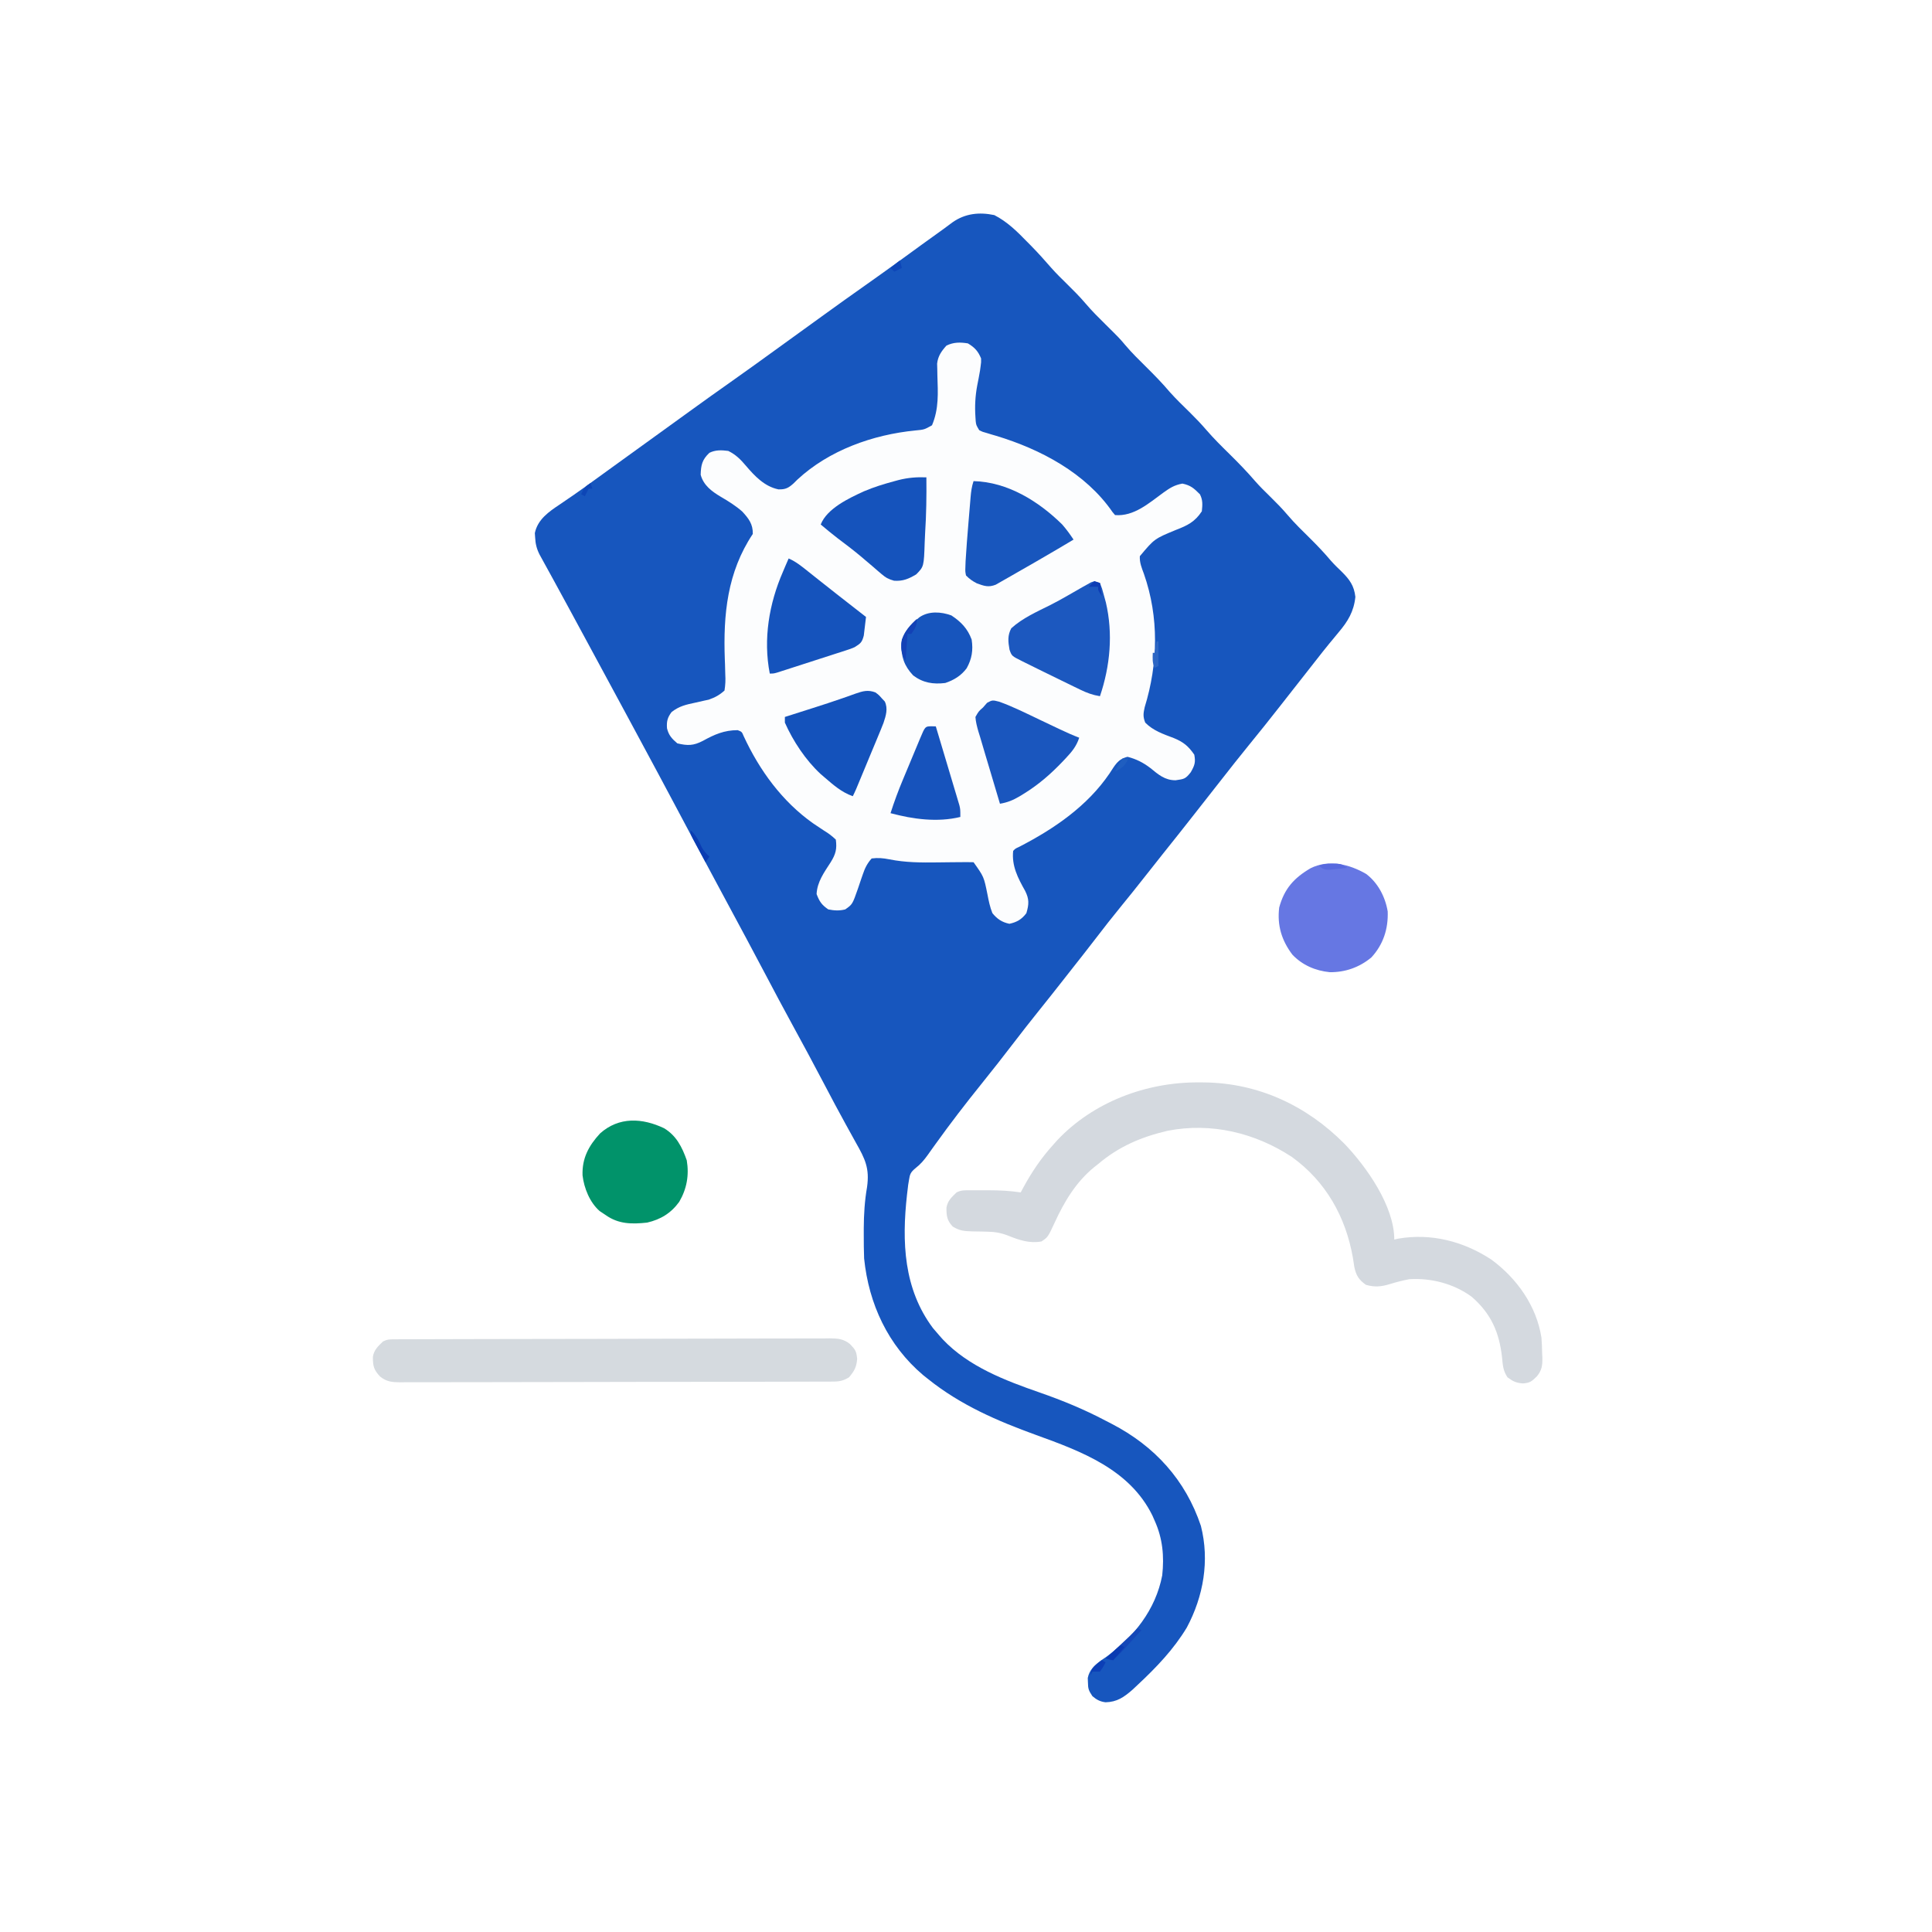
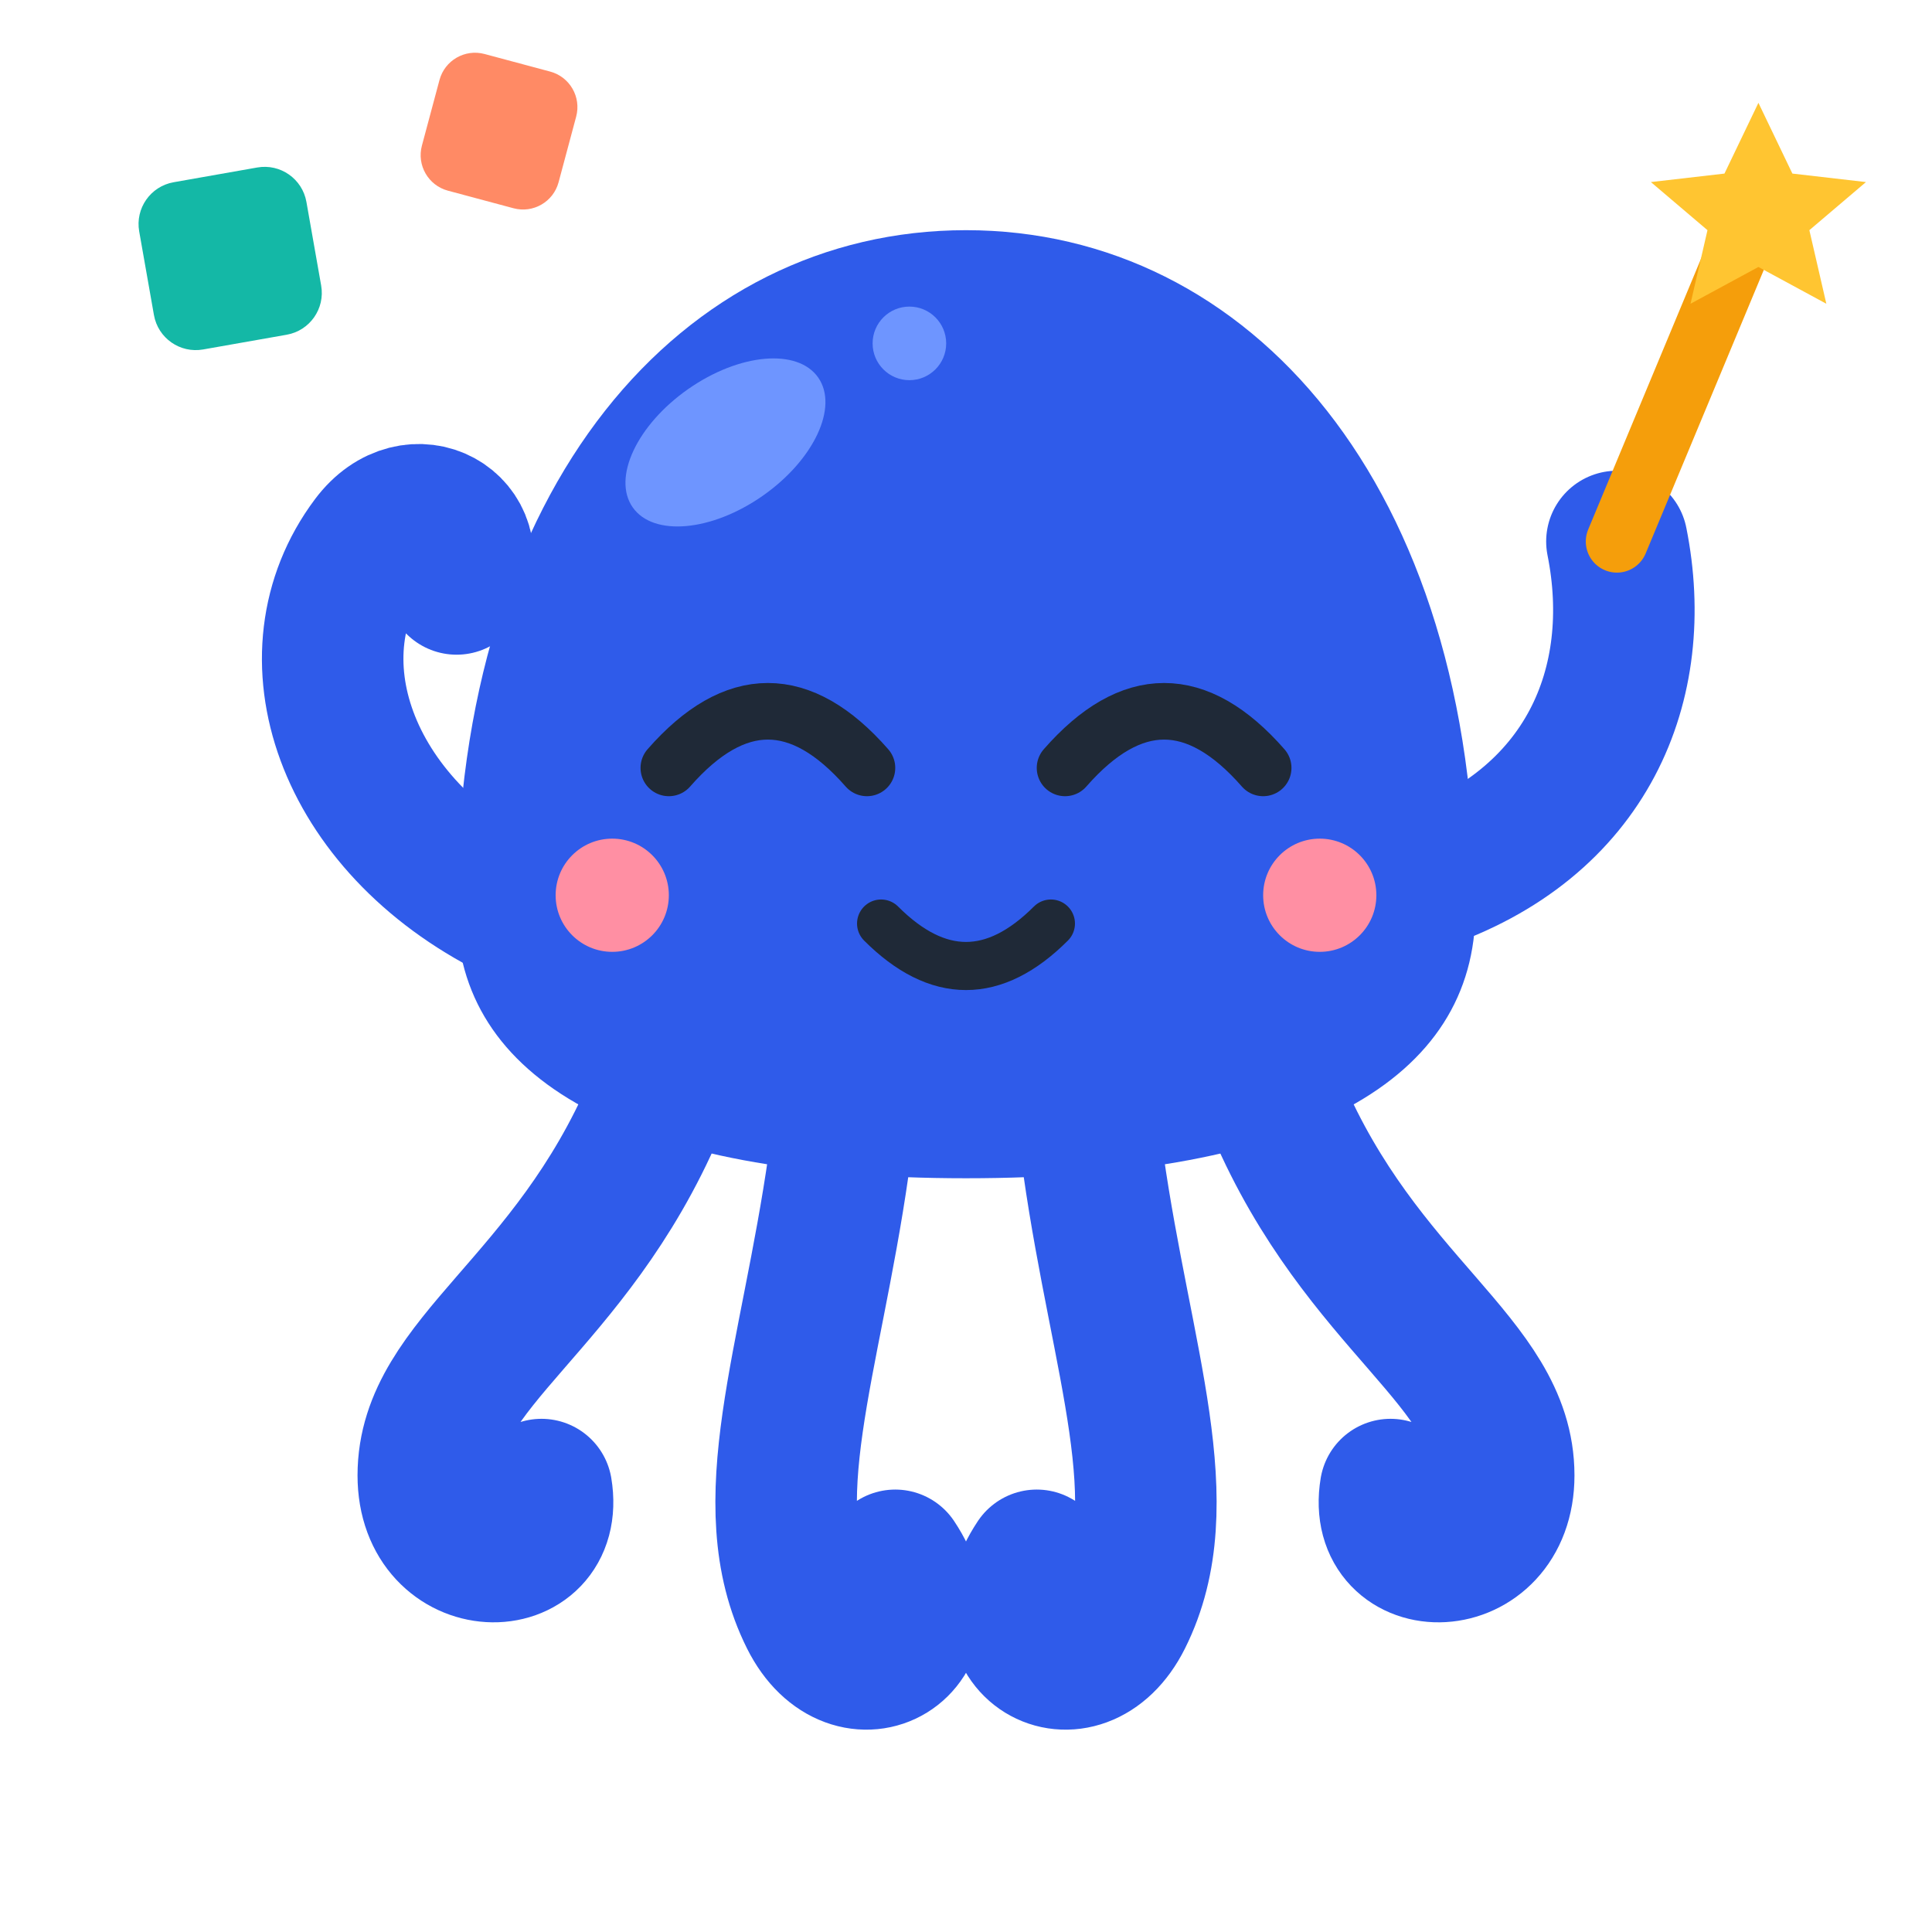
- <svg xmlns="http://www.w3.org/2000/svg" version="1.1" width="1024" height="1024">
-   <path d="M0 0 C6.703 3.414 11.937 8.524 17.125 13.875 C18.121 14.879 18.121 14.879 19.137 15.902 C23.017 19.844 26.696 23.915 30.312 28.098 C32.914 31.03 35.697 33.762 38.5 36.5 C41.93 39.888 45.323 43.252 48.438 46.938 C51.746 50.843 55.365 54.403 59 58 C66.357 65.281 66.357 65.281 69.438 68.938 C72.89 73.026 76.701 76.737 80.5 80.5 C84.865 84.823 89.106 89.147 93.066 93.848 C96.467 97.633 100.129 101.168 103.764 104.727 C106.772 107.691 109.651 110.704 112.406 113.906 C116.223 118.328 120.335 122.409 124.5 126.5 C129.32 131.234 133.959 136.021 138.365 141.143 C140.785 143.892 143.378 146.444 146 149 C149.245 152.201 152.43 155.391 155.375 158.875 C159.273 163.465 163.596 167.621 167.873 171.854 C171.554 175.51 175.071 179.232 178.414 183.203 C180.259 185.293 182.24 187.195 184.25 189.125 C188.354 193.206 190.721 196.493 191.375 202.375 C190.573 210.123 187.407 215.347 182.5 221.125 C181.417 222.438 180.335 223.752 179.254 225.066 C178.709 225.723 178.164 226.379 177.602 227.055 C175.162 230.017 172.799 233.037 170.438 236.062 C169.53 237.22 168.623 238.378 167.715 239.535 C167.267 240.106 166.82 240.678 166.359 241.266 C163.617 244.765 160.868 248.26 158.12 251.755 C155.85 254.643 153.582 257.534 151.32 260.43 C145.902 267.36 140.401 274.217 134.841 281.034 C129.934 287.059 125.125 293.158 120.343 299.282 C118.068 302.193 115.783 305.096 113.5 308 C110.759 311.487 108.02 314.974 105.285 318.465 C100.054 325.139 94.785 331.782 89.479 338.396 C86.145 342.555 82.845 346.739 79.562 350.938 C75.581 356.029 71.527 361.057 67.438 366.062 C62.674 371.898 58.027 377.805 53.457 383.793 C49.491 388.986 45.431 394.106 41.387 399.238 C40.016 400.98 38.648 402.724 37.281 404.469 C32.534 410.528 27.757 416.561 22.938 422.562 C18.801 427.716 14.73 432.913 10.714 438.161 C4.919 445.729 -0.959 453.235 -6.941 460.656 C-15.25 470.964 -23.306 481.444 -31.023 492.203 C-31.513 492.882 -32.003 493.562 -32.508 494.262 C-33.431 495.546 -34.349 496.835 -35.26 498.129 C-37.235 500.875 -39.06 503.046 -41.738 505.133 C-44.366 507.302 -44.754 508.314 -45.25 511.625 C-45.379 512.401 -45.508 513.177 -45.641 513.977 C-45.759 514.974 -45.878 515.972 -46 517 C-46.085 517.702 -46.169 518.403 -46.257 519.126 C-49.054 544.216 -48.11 569.1 -32.5 589.938 C-31.355 591.31 -30.19 592.666 -29 594 C-28.457 594.612 -27.915 595.225 -27.355 595.855 C-13.769 610.269 5.764 617.709 24.062 624.062 C36.188 628.29 47.642 632.993 59 639 C60.053 639.543 61.107 640.085 62.192 640.644 C84.998 652.445 101.356 670.434 109.5 694.75 C114.184 713.111 110.876 732.117 102.027 748.637 C95.021 760.26 85.874 769.773 76 779 C75.076 779.866 74.151 780.732 73.199 781.625 C68.699 785.544 65.073 788.085 58.977 788.246 C56.039 787.88 54.242 786.902 52 785 C49.968 781.953 49.684 781.106 49.625 777.625 C49.597 776.875 49.568 776.125 49.539 775.352 C50.368 771.123 53.084 768.703 56.41 766.148 C57.723 765.271 57.723 765.271 59.062 764.375 C73.97 753.767 85.49 739.244 89 721 C90.109 710.828 89.24 701.383 85 692 C84.599 691.09 84.198 690.18 83.785 689.242 C71.787 664.829 46.23 655.281 22.188 646.587 C1.705 639.171 -17.867 630.73 -35 617 C-35.884 616.297 -36.769 615.595 -37.68 614.871 C-56.303 599.12 -66.541 577.136 -69 553 C-69.162 548.832 -69.19 544.67 -69.188 540.5 C-69.188 539.343 -69.189 538.186 -69.189 536.995 C-69.144 529.567 -68.714 522.473 -67.438 515.148 C-66.057 505.212 -68.445 500.304 -73.375 491.625 C-74.051 490.407 -74.724 489.187 -75.396 487.966 C-76.464 486.025 -77.534 484.084 -78.61 482.147 C-82.525 475.093 -86.279 467.957 -90.034 460.818 C-95.732 449.988 -101.495 439.199 -107.388 428.474 C-111.969 420.111 -116.422 411.682 -120.875 403.25 C-127.946 389.861 -135.088 376.513 -142.28 363.189 C-150.767 347.45 -159.181 331.671 -167.562 315.875 C-174.424 302.944 -181.34 290.043 -188.294 277.162 C-190.631 272.83 -192.963 268.496 -195.294 264.161 C-201.97 251.754 -208.671 239.362 -215.387 226.977 C-217.019 223.964 -218.651 220.951 -220.281 217.938 C-220.824 216.934 -221.367 215.931 -221.927 214.898 C-223.008 212.9 -224.088 210.903 -225.169 208.905 C-227.916 203.832 -230.674 198.765 -233.449 193.707 C-234.003 192.696 -234.558 191.685 -235.129 190.643 C-236.186 188.716 -237.245 186.79 -238.307 184.865 C-238.778 184.006 -239.249 183.147 -239.734 182.262 C-240.149 181.509 -240.564 180.755 -240.991 179.979 C-242.563 176.895 -243.219 174.174 -243.375 170.75 C-243.424 170.023 -243.473 169.296 -243.523 168.547 C-242.04 161.331 -236.116 157.221 -230.312 153.375 C-228.786 152.331 -227.26 151.285 -225.734 150.238 C-224.951 149.705 -224.168 149.173 -223.361 148.624 C-219.548 146.002 -215.806 143.283 -212.062 140.562 C-210.553 139.47 -209.044 138.377 -207.535 137.285 C-206.412 136.471 -206.412 136.471 -205.266 135.641 C-201.514 132.924 -197.757 130.212 -194 127.5 C-192.5 126.417 -191 125.333 -189.5 124.25 C-186.5 122.083 -183.5 119.917 -180.5 117.75 C-179.757 117.214 -179.015 116.677 -178.25 116.125 C-176.751 115.042 -175.251 113.96 -173.752 112.877 C-169.988 110.159 -166.225 107.439 -162.465 104.715 C-154.476 98.93 -146.459 93.192 -138.392 87.517 C-130.971 82.289 -123.617 76.967 -116.266 71.641 C-111.765 68.382 -107.258 65.13 -102.752 61.877 C-98.988 59.159 -95.225 56.439 -91.465 53.715 C-83.476 47.93 -75.459 42.192 -67.392 36.517 C-62.257 32.9 -57.152 29.243 -52.062 25.562 C-51.322 25.027 -50.581 24.492 -49.818 23.941 C-45.943 21.138 -42.075 18.325 -38.215 15.5 C-34.459 12.754 -30.681 10.041 -26.884 7.351 C-25.295 6.211 -23.732 5.035 -22.176 3.852 C-15.457 -0.879 -8.008 -1.675 0 0 Z " fill="#1756BE" transform="translate(527,114)" />
-   <path d="M0 0 C3.598 2.144 5.443 4.153 7 8 C7.047 9.973 7.047 9.973 6.75 12.062 C6.643 12.85 6.536 13.638 6.426 14.449 C5.983 17.103 5.462 19.736 4.938 22.375 C3.895 27.973 3.621 33.32 4 39 C4.045 39.706 4.09 40.413 4.137 41.141 C4.383 43.278 4.383 43.278 6 46 C7.852 46.927 7.852 46.927 10.062 47.523 C10.873 47.772 11.684 48.02 12.519 48.276 C13.338 48.515 14.157 48.754 15 49 C38.372 56.049 62.346 68.641 76.629 89.363 C77.081 89.903 77.534 90.444 78 91 C88.003 91.82 95.944 84.679 103.652 79.07 C107.135 76.582 109.425 75.107 113.688 74.312 C118.117 75.232 119.816 76.816 123 80 C124.575 83.149 124.348 85.52 124 89 C120.288 94.619 116.415 96.505 110.25 98.875 C98.866 103.57 98.866 103.57 91.141 112.785 C90.925 116.176 92.156 119.056 93.312 122.188 C101.328 145.091 100.842 169.733 93.707 192.828 C92.966 196.153 92.745 197.844 94 201 C98.224 205.304 103.593 207.08 109.117 209.18 C114.206 211.253 116.871 213.448 120 218 C120.771 222.112 120.197 223.651 118.125 227.312 C115.297 230.889 114.652 230.907 110.062 231.562 C104.335 231.544 100.976 228.54 96.676 225.043 C92.887 222.15 89.235 220.32 84.625 219.125 C79.377 220.392 78.003 223.559 75.09 227.926 C63.295 245.276 45.763 257.236 27.414 266.723 C25.114 267.788 25.114 267.788 24 269 C23.159 276.905 26.502 283.368 30.312 290.125 C32.551 294.539 32.404 297.244 31 302 C28.594 305.216 25.968 306.798 22 307.625 C18.041 306.8 15.521 305.092 13 302 C11.69 298.77 11.032 295.478 10.375 292.062 C8.483 282.692 8.483 282.692 3 275 C0.546 274.936 -1.88 274.934 -4.332 274.973 C-5.869 274.985 -7.406 274.998 -8.943 275.01 C-11.361 275.034 -13.779 275.062 -16.196 275.096 C-24.838 275.21 -33.099 275.178 -41.618 273.472 C-44.935 272.815 -47.635 272.57 -51 273 C-53.339 275.59 -54.579 278.122 -55.684 281.406 C-55.972 282.233 -56.26 283.059 -56.557 283.91 C-57.143 285.636 -57.727 287.362 -58.307 289.09 C-61.192 297.329 -61.192 297.329 -65 300 C-68.086 300.8 -70.886 300.633 -74 300 C-77.496 297.596 -78.689 295.818 -80.188 291.875 C-79.872 285.358 -76.165 280.375 -72.707 274.984 C-70.073 270.763 -69.322 267.948 -70 263 C-72.115 261.01 -73.815 259.723 -76.25 258.25 C-77.545 257.397 -78.835 256.538 -80.121 255.672 C-80.773 255.234 -81.425 254.797 -82.097 254.346 C-98.482 242.758 -110.454 226.248 -118.809 208.23 C-119.799 205.86 -119.799 205.86 -122 205 C-129.138 205 -134.277 207.262 -140.419 210.648 C-145.532 213.304 -148.553 213.275 -154 212 C-156.871 209.547 -158.587 207.734 -159.477 204 C-159.739 200.359 -159.239 198.317 -157.051 195.414 C-153.078 192.27 -149.448 191.479 -144.562 190.438 C-142.895 190.072 -141.229 189.696 -139.566 189.309 C-138.834 189.152 -138.101 188.995 -137.346 188.834 C-133.952 187.627 -131.702 186.423 -129 184 C-128.513 180.854 -128.409 178.499 -128.59 175.379 C-128.636 173.631 -128.682 171.883 -128.729 170.135 C-128.764 169.224 -128.799 168.313 -128.835 167.375 C-129.697 143.679 -127.544 121.315 -114 101 C-113.879 95.794 -116.195 92.811 -119.566 89.145 C-123.063 86.064 -126.914 83.662 -130.936 81.321 C-135.697 78.486 -140.142 75.244 -141.629 69.621 C-141.474 64.52 -140.896 61.667 -137 58 C-133.778 56.389 -130.494 56.548 -127 57 C-123.014 58.952 -120.509 61.48 -117.688 64.812 C-112.972 70.346 -107.805 75.841 -100.438 77.375 C-96.741 77.495 -95.085 76.652 -92.375 74.188 C-91.724 73.542 -91.073 72.896 -90.402 72.23 C-73.581 56.613 -50.38 48.388 -27.917 46.163 C-23.11 45.711 -23.11 45.711 -19.02 43.41 C-15.311 34.643 -15.879 26.291 -16.166 16.936 C-16.185 15.86 -16.203 14.784 -16.223 13.676 C-16.265 12.22 -16.265 12.22 -16.309 10.736 C-15.856 6.72 -14.03 4.149 -11.375 1.188 C-7.646 -0.677 -4.081 -0.663 0 0 Z " fill="#FCFDFE" transform="translate(513,182)" />
-   <path d="M0 0 C1.636 0.008 1.636 0.008 3.304 0.017 C31.868 0.444 57.251 12.315 77.281 32.479 C89.042 44.736 103.75 65.557 103.75 83.312 C104.413 83.154 105.075 82.995 105.758 82.832 C123.268 79.792 140.413 84.227 155.176 93.902 C168.728 103.85 179.147 118.481 181.75 135.312 C181.983 138.126 182.071 140.928 182.125 143.75 C182.162 144.488 182.2 145.226 182.238 145.986 C182.304 150.071 181.973 152.559 179.352 155.785 C176.525 158.531 175.781 159.221 171.938 159.562 C168.33 159.28 166.622 158.467 163.75 156.312 C161.398 152.785 161.249 149.901 160.875 145.812 C159.387 132.442 155.033 122.485 144.688 113.562 C135.253 106.686 123.338 103.608 111.75 104.312 C108.222 104.969 104.769 105.859 101.342 106.926 C96.761 108.31 93.378 108.612 88.75 107.312 C84.988 104.673 83.533 102.364 82.598 97.977 C82.322 96.299 82.061 94.619 81.812 92.938 C78.019 71.326 67.518 52.526 49.438 39.5 C29.922 26.718 6.849 21.159 -16.289 25.625 C-30.244 28.865 -42.303 33.981 -53.25 43.312 C-54.358 44.186 -54.358 44.186 -55.488 45.078 C-64.974 52.876 -71.183 63.255 -76.25 74.312 C-79.85 82.046 -79.85 82.046 -83.25 84.312 C-89.565 85.444 -94.953 83.627 -100.77 81.285 C-104.535 79.809 -107.797 79.194 -111.84 79.137 C-112.707 79.113 -113.574 79.089 -114.467 79.064 C-116.276 79.022 -118.086 78.99 -119.896 78.971 C-124.165 78.834 -126.629 78.701 -130.316 76.395 C-133.298 73.184 -133.641 70.812 -133.609 66.418 C-132.974 62.697 -130.91 60.909 -128.25 58.312 C-125.712 57.044 -123.924 57.183 -121.086 57.18 C-119.526 57.178 -119.526 57.178 -117.934 57.176 C-116.296 57.182 -116.296 57.182 -114.625 57.188 C-113.022 57.182 -113.022 57.182 -111.387 57.176 C-105.579 57.183 -99.993 57.437 -94.25 58.312 C-93.777 57.429 -93.304 56.546 -92.816 55.637 C-88.359 47.48 -83.502 40.247 -77.25 33.312 C-76.502 32.471 -75.755 31.629 -74.984 30.762 C-55.809 10.349 -27.68 -0.152 0 0 Z " fill="#D4D9DF" transform="translate(635.25,573.6875)" />
-   <path d="M0 0 C0.843 -0.005 1.687 -0.01 2.555 -0.015 C3.487 -0.016 4.419 -0.016 5.379 -0.017 C6.364 -0.021 7.35 -0.026 8.366 -0.03 C11.69 -0.044 15.014 -0.05 18.338 -0.056 C20.713 -0.064 23.087 -0.072 25.462 -0.081 C32.604 -0.105 39.746 -0.12 46.888 -0.133 C48.905 -0.136 50.922 -0.14 52.939 -0.144 C65.46 -0.17 77.982 -0.192 90.503 -0.204 C93.404 -0.207 96.305 -0.21 99.206 -0.213 C99.927 -0.214 100.648 -0.215 101.391 -0.215 C113.072 -0.228 124.753 -0.261 136.434 -0.303 C148.423 -0.345 160.412 -0.369 172.402 -0.374 C179.135 -0.378 185.868 -0.389 192.601 -0.422 C198.934 -0.452 205.267 -0.459 211.6 -0.447 C213.926 -0.447 216.252 -0.455 218.578 -0.472 C221.751 -0.495 224.923 -0.487 228.096 -0.471 C229.019 -0.485 229.941 -0.499 230.892 -0.513 C235.232 -0.459 238.1 -0.23 241.547 2.55 C244.397 5.567 244.91 6.288 245.304 10.387 C244.935 14.818 243.823 16.755 240.991 20.137 C238.164 21.873 236.049 22.388 232.752 22.397 C231.486 22.408 231.486 22.408 230.195 22.418 C229.273 22.416 228.351 22.414 227.401 22.411 C226.418 22.416 225.435 22.422 224.422 22.427 C221.117 22.442 217.813 22.443 214.509 22.443 C212.144 22.451 209.779 22.459 207.414 22.469 C200.982 22.491 194.55 22.499 188.118 22.504 C184.102 22.508 180.086 22.514 176.07 22.521 C164.948 22.541 153.827 22.557 142.706 22.56 C141.639 22.561 141.639 22.561 140.55 22.561 C139.107 22.561 137.665 22.562 136.223 22.562 C135.507 22.562 134.791 22.562 134.053 22.563 C133.336 22.563 132.619 22.563 131.88 22.563 C120.261 22.567 108.642 22.594 97.023 22.631 C85.092 22.669 73.161 22.688 61.23 22.689 C54.532 22.689 47.834 22.698 41.136 22.727 C34.837 22.753 28.538 22.755 22.239 22.739 C19.926 22.737 17.613 22.744 15.3 22.76 C12.145 22.78 8.991 22.77 5.835 22.752 C4.459 22.772 4.459 22.772 3.055 22.792 C-1.273 22.735 -4.124 22.495 -7.561 19.724 C-10.891 16.204 -11.404 14.124 -11.368 9.242 C-10.733 5.521 -8.669 3.734 -6.009 1.137 C-3.744 0.005 -2.514 0.008 0 0 Z " fill="#D5DADF" transform="translate(209.0087,709.863)" />
-   <path d="M0 0 C6.308 4.696 10.205 12.248 11.473 19.914 C11.817 29.123 9.111 37.467 2.809 44.285 C-3.524 49.547 -11.071 52.197 -19.211 52.102 C-26.868 51.34 -33.738 48.374 -39.039 42.82 C-44.755 35.252 -47.183 27.297 -46.039 17.82 C-43.327 7.867 -38.237 2.183 -29.441 -2.98 C-19.779 -7.804 -8.966 -5.187 0 0 Z " fill="#6677E3" transform="translate(724.0391,463.1797)" />
-   <path d="M0 0 C6.467 3.904 9.531 9.958 12 17 C13.312 24.884 12.03 32.1 8 39 C3.676 44.975 -1.838 48.358 -9 50 C-17.148 50.889 -24.183 50.838 -31 46 C-32.578 44.948 -32.578 44.948 -34.188 43.875 C-39.407 39.298 -42.445 31.759 -43.238 24.957 C-43.551 15.918 -39.998 9.283 -33.938 2.727 C-23.895 -6.222 -11.547 -5.491 0 0 Z " fill="#01936A" transform="translate(352,598)" />
-   <path d="M0 0 C1.133 2.914 1.133 2.914 2.125 6.625 C2.458 7.834 2.79 9.043 3.133 10.289 C7.001 26.844 5.42 43.992 0 60 C-3.826 59.386 -6.915 58.249 -10.395 56.559 C-11.941 55.812 -11.941 55.812 -13.52 55.05 C-14.606 54.518 -15.693 53.986 -16.812 53.438 C-17.924 52.898 -19.035 52.359 -20.18 51.803 C-23.457 50.21 -26.729 48.607 -30 47 C-30.896 46.56 -31.793 46.12 -32.716 45.667 C-34.98 44.553 -37.241 43.435 -39.5 42.312 C-40.157 41.986 -40.814 41.66 -41.491 41.324 C-46.76 38.68 -46.76 38.68 -47.941 35.332 C-48.685 31.117 -49.056 27.808 -47 24 C-41.066 18.596 -33.411 15.235 -26.29 11.674 C-23.156 10.08 -20.106 8.393 -17.059 6.641 C-16.15 6.12 -15.242 5.6 -14.306 5.063 C-12.59 4.08 -10.874 3.096 -9.159 2.111 C-8.389 1.684 -7.618 1.256 -6.824 0.816 C-6.155 0.439 -5.485 0.062 -4.796 -0.326 C-3 -1 -3 -1 0 0 Z " fill="#1C58BF" transform="translate(583,309)" />
-   <path d="M0 0 C18.034 0.448 34.446 10.637 47 23 C49.244 25.59 51.108 28.135 53 31 C47.36 34.381 41.688 37.702 36 41 C34.886 41.647 33.773 42.295 32.625 42.962 C29.615 44.708 26.594 46.435 23.566 48.153 C22.358 48.841 21.152 49.535 19.949 50.234 C18.24 51.226 16.518 52.197 14.797 53.168 C13.8 53.738 12.803 54.308 11.776 54.895 C7.865 56.452 5.579 55.568 1.762 54.195 C-0.552 53.001 -2.179 51.869 -4 50 C-4.411 47.939 -4.411 47.939 -4.32 45.461 C-4.287 44.484 -4.253 43.506 -4.219 42.5 C-3.811 35.977 -3.334 29.465 -2.773 22.954 C-2.561 20.478 -2.357 18.001 -2.154 15.523 C-2.021 13.943 -1.888 12.362 -1.754 10.781 C-1.693 10.044 -1.633 9.306 -1.571 8.547 C-1.306 5.52 -0.965 2.895 0 0 Z " fill="#1856BD" transform="translate(516,255)" />
-   <path d="M0 0 C0.117 9.913 -0.04 19.787 -0.677 29.68 C-0.768 31.24 -0.838 32.801 -0.888 34.363 C-1.319 47.284 -1.319 47.284 -5.38 51.43 C-9.438 53.817 -12.365 55.109 -17.118 54.793 C-20.068 53.981 -21.559 53.172 -23.848 51.191 C-24.529 50.614 -25.211 50.036 -25.913 49.441 C-26.622 48.821 -27.332 48.201 -28.062 47.562 C-29.569 46.282 -31.077 45.003 -32.586 43.727 C-33.329 43.094 -34.073 42.461 -34.839 41.81 C-38.841 38.459 -43.006 35.331 -47.168 32.184 C-50.18 29.861 -53.092 27.451 -56 25 C-52.677 16.49 -40.966 11.008 -33.077 7.399 C-27.868 5.172 -22.527 3.539 -17.062 2.062 C-16.282 1.851 -15.501 1.639 -14.697 1.421 C-9.672 0.161 -5.177 -0.194 0 0 Z " fill="#1553BC" transform="translate(491,253)" />
-   <path d="M0 0 C3.92 1.692 7.072 4.288 10.375 6.938 C11.626 7.931 12.878 8.925 14.129 9.918 C14.768 10.428 15.408 10.937 16.067 11.462 C19.138 13.905 22.225 16.327 25.312 18.75 C25.892 19.205 26.471 19.661 27.068 20.13 C31.7 23.769 36.345 27.391 41 31 C40.772 33.107 40.517 35.21 40.25 37.312 C40.111 38.484 39.972 39.656 39.828 40.863 C38.856 44.546 38.126 45.022 35 47 C32.9 47.892 32.9 47.892 30.63 48.626 C29.349 49.046 29.349 49.046 28.042 49.474 C27.128 49.765 26.215 50.056 25.273 50.355 C24.329 50.662 23.385 50.968 22.413 51.284 C20.422 51.929 18.43 52.57 16.437 53.208 C13.377 54.187 10.321 55.177 7.266 56.17 C5.331 56.795 3.396 57.419 1.461 58.043 C0.543 58.34 -0.374 58.637 -1.32 58.942 C-2.168 59.213 -3.016 59.484 -3.889 59.762 C-4.637 60.002 -5.384 60.242 -6.154 60.489 C-8 61 -8 61 -10 61 C-13.565 42.742 -10.368 23.857 -3 7 C-2.674 6.223 -2.348 5.445 -2.012 4.645 C-1.357 3.09 -0.682 1.543 0 0 Z " fill="#1553BC" transform="translate(418,296)" />
-   <path d="M0 0 C1.836 1.383 1.836 1.383 3.375 3.125 C4.16 3.964 4.16 3.964 4.961 4.82 C6.736 8.543 5.553 12.345 4.292 16.117 C3.381 18.478 2.42 20.812 1.438 23.145 C0.91 24.421 0.91 24.421 0.373 25.723 C-0.744 28.423 -1.872 31.118 -3 33.812 C-3.759 35.642 -4.516 37.472 -5.273 39.303 C-6.656 42.638 -8.04 45.973 -9.434 49.304 C-9.713 49.971 -9.992 50.639 -10.279 51.326 C-10.814 52.568 -11.395 53.79 -12 55 C-17.989 52.894 -22.235 49.092 -27 45 C-28.027 44.12 -28.027 44.12 -29.074 43.223 C-36.966 35.907 -43.647 25.833 -48 16 C-48 15.01 -48 14.02 -48 13 C-47.337 12.789 -46.674 12.578 -45.991 12.361 C-44.001 11.727 -42.012 11.093 -40.022 10.459 C-37.747 9.733 -35.472 9.009 -33.196 8.285 C-27.947 6.611 -22.709 4.919 -17.508 3.098 C-16.696 2.816 -15.885 2.533 -15.048 2.243 C-13.553 1.719 -12.061 1.185 -10.573 0.64 C-6.688 -0.715 -3.916 -1.491 0 0 Z " fill="#1452BB" transform="translate(464,367)" />
-   <path d="M0 0 C7.413 2.676 14.484 6.238 21.59 9.629 C23.76 10.66 25.93 11.689 28.102 12.717 C29.444 13.352 30.785 13.99 32.125 14.63 C35.49 16.229 38.863 17.729 42.34 19.066 C40.91 23.536 38.452 26.531 35.277 29.879 C34.782 30.406 34.287 30.933 33.776 31.476 C27.259 38.336 20.683 44.072 12.59 49.004 C11.951 49.394 11.313 49.784 10.655 50.186 C7.202 52.217 4.267 53.399 0.34 54.066 C-1.62 47.617 -3.541 41.157 -5.434 34.688 C-6.083 32.488 -6.741 30.291 -7.408 28.097 C-8.365 24.943 -9.289 21.782 -10.207 18.617 C-10.512 17.637 -10.817 16.656 -11.131 15.646 C-11.859 13.077 -12.474 10.73 -12.66 8.066 C-10.95 5.063 -10.95 5.063 -8.66 3.066 C-7.938 2.241 -7.216 1.416 -6.473 0.566 C-3.66 -0.934 -3.66 -0.934 0 0 Z " fill="#1A56BE" transform="translate(529.6602,371.9336)" />
-   <path d="M0 0 C5.112 3.369 8.632 7.015 10.75 12.812 C11.606 18.429 10.867 23.057 8.094 28.02 C5.15 31.948 1.354 34.278 -3.25 35.812 C-9.692 36.588 -14.988 35.745 -20.25 31.812 C-25.016 26.715 -26.654 21.913 -26.523 14.895 C-25.704 8.655 -21.52 4.797 -16.934 0.977 C-11.975 -2.452 -5.421 -1.981 0 0 Z " fill="#1755BD" transform="translate(504.25,326.1875)" />
-   <path d="M0 0 C1.207 0.031 1.207 0.031 2.438 0.062 C4.297 6.253 6.147 12.447 7.992 18.642 C8.62 20.749 9.251 22.856 9.883 24.962 C10.792 27.989 11.694 31.018 12.594 34.047 C12.878 34.989 13.162 35.93 13.455 36.901 C13.716 37.781 13.976 38.662 14.244 39.569 C14.475 40.342 14.706 41.115 14.944 41.911 C15.438 44.062 15.438 44.062 15.438 48.062 C3.371 51.025 -9.76 49.25 -21.562 46.062 C-19.635 40.038 -17.47 34.176 -15.023 28.344 C-14.697 27.56 -14.371 26.776 -14.035 25.968 C-13.352 24.331 -12.668 22.694 -11.982 21.058 C-10.929 18.543 -9.882 16.025 -8.836 13.508 C-8.17 11.911 -7.503 10.315 -6.836 8.719 C-6.366 7.588 -6.366 7.588 -5.886 6.434 C-3.216 0.078 -3.216 0.078 0 0 Z " fill="#1753BC" transform="translate(493.5625,384.9375)" />
-   <path d="M0 0 C0.66 0.33 1.32 0.66 2 1 C0.087 3.108 -1.83 5.211 -3.75 7.312 C-4.289 7.907 -4.828 8.502 -5.383 9.115 C-11.099 15.354 -11.099 15.354 -14 17 C-14.99 16.67 -15.98 16.34 -17 16 C-16.108 15.18 -15.216 14.36 -14.297 13.516 C-13.115 12.427 -11.932 11.339 -10.75 10.25 C-9.87 9.442 -9.87 9.442 -8.973 8.617 C-5.918 5.803 -2.909 2.966 0 0 Z " fill="#1347B8" transform="translate(603,863)" />
-   <path d="M0 0 C0 3.599 -0.958 5.095 -3 8 C-3.66 8 -4.32 8 -5 8 C-5.33 12.62 -5.66 17.24 -6 22 C-8.482 18.277 -8.65 15.315 -8 11 C-6.277 6.595 -3.515 3.138 0 0 Z " fill="#1342B6" transform="translate(486,328)" />
-   <path d="M0 0 C2.959 2.69 4.304 5.468 5.938 9.062 C7.053 11.096 8.292 12.447 10 14 C9.01 15.485 9.01 15.485 8 17 C6.662 14.544 5.329 12.086 4 9.625 C3.618 8.926 3.237 8.228 2.844 7.508 C0 2.227 0 2.227 0 0 Z " fill="#0A3CB2" transform="translate(366,440)" />
-   <path d="M0 0 C0.875 -0.014 1.751 -0.028 2.652 -0.043 C5.062 0.188 5.062 0.188 8.062 2.188 C6.127 2.41 4.189 2.615 2.25 2.812 C0.632 2.987 0.632 2.987 -1.02 3.164 C-3.938 3.188 -3.938 3.188 -6.938 1.188 C-4.474 -0.044 -2.748 0.02 0 0 Z " fill="#5769DF" transform="translate(705.9375,457.8125)" />
-   <path d="M0 0 C0.33 0 0.66 0 1 0 C1 4.29 1 8.58 1 13 C0.01 13.495 0.01 13.495 -1 14 C-2.354 11.291 -2.065 8.991 -2 6 C-1.67 6 -1.34 6 -1 6 C-0.67 4.02 -0.34 2.04 0 0 Z " fill="#2D66C4" transform="translate(613,340)" />
-   <path d="M0 0 C0.66 0.33 1.32 0.66 2 1 C0.75 3.5 0.75 3.5 -1 6 C-2.32 6 -3.64 6 -5 6 C-5.33 6.66 -5.66 7.32 -6 8 C-5.651 4.745 -4.979 3.981 -2.438 1.75 C-1.633 1.173 -0.829 0.595 0 0 Z " fill="#0C3FB6" transform="translate(584,880)" />
-   <path d="M0 0 C0.66 0.33 1.32 0.66 2 1 C0.02 3.31 -1.96 5.62 -4 8 C-5.32 7.67 -6.64 7.34 -8 7 C-5.36 4.69 -2.72 2.38 0 0 Z " fill="#0A3BB2" transform="translate(594,872)" />
-   <path d="M0 0 C0.99 0 1.98 0 3 0 C1.547 3.829 -0.429 5.121 -4 7 C-2.796 4.506 -1.546 2.319 0 0 Z " fill="#1F5EC0" transform="translate(595,402)" />
-   <path d="M0 0 C0.99 0.33 1.98 0.66 3 1 C3.33 3.31 3.66 5.62 4 8 C2 5 2 5 2 3 C0.35 3 -1.3 3 -3 3 C-2.01 2.01 -1.02 1.02 0 0 Z " fill="#0D3DB5" transform="translate(580,308)" />
-   <path d="M0 0 C0.33 0.99 0.66 1.98 1 3 C0.34 3 -0.32 3 -1 3 C-1.66 4.32 -2.32 5.64 -3 7 C-3.66 6.67 -4.32 6.34 -5 6 C-3.63 2.839 -3.011 2.007 0 0 Z " fill="#0D46B6" transform="translate(313,256)" />
-   <path d="M0 0 C0.33 1.32 0.66 2.64 1 4 C-0.98 4.99 -0.98 4.99 -3 6 C-3.66 5.34 -4.32 4.68 -5 4 C-3.35 2.68 -1.7 1.36 0 0 Z " fill="#0D46B8" transform="translate(477,138)" />
+ <svg xmlns="http://www.w3.org/2000/svg" viewBox="0 0 64 64" width="256" height="256" role="img" aria-label="MPlatform">
+   <g transform="translate(2 2) scale(0.9375)">
+     <g fill="none" stroke="#2F5BEA" stroke-width="5" stroke-linecap="round">
+       <path d="M21 37 C18 44 13 46 13 50 C13 53.5 17.5 53.5 17 50.5" />
+       <path d="M27.5 39 C26.5 46 24.5 51 26.5 55 C28 58 31.5 56 29.5 53" />
+       <path d="M36.5 39 C37.5 46 39.5 51 37.5 55 C36 58 32.5 56 34.5 53" />
+       <path d="M43 37 C46 44 51 46 51 50 C51 53.5 46.5 53.5 47 50.5" />
+       <path d="M16 30 C10 27 8 21 11 17 C12.5 15 15 16.5 14 18.5" />
+       <path d="M48 29 C54 27 56 22 55 17" />
+     </g>
+     <path d="M55 17 L60 5" stroke="#F59E0B" stroke-width="2.2" stroke-linecap="round" />
+     <path d="M60 1.5 L61.2 4 L63.8 4.3 L61.8 6 L62.4 8.6 L60 7.3 L57.6 8.6 L58.2 6 L56.2 4.3 L58.8 4 Z" fill="#FFC531" />
+     <path d="M14 30 C14 15 22 6 32 6 C42 6 50 15 50 30 C50 36 44 39.5 32 39.5 C20 39.5 14 36 14 30 Z" fill="#2F5BEA" />
+     <ellipse cx="23.5" cy="13.5" rx="4" ry="2.3" transform="rotate(-35 23.5 13.5)" fill="#6E95FF" />
+     <circle cx="30" cy="10" r="1.3" fill="#6E95FF" />
+     <g fill="none" stroke="#1F2937" stroke-linecap="round">
+       <path d="M21.5 25 Q25 21 28.5 25" stroke-width="2" />
+       <path d="M35.5 25 Q39 21 42.5 25" stroke-width="2" />
+       <path d="M29 30.5 Q32 33.5 35 30.5" stroke-width="1.7" />
+     </g>
+     <circle cx="19.5" cy="29.5" r="2" fill="#FF8FA3" />
+     <circle cx="44.5" cy="29.5" r="2" fill="#FF8FA3" />
+     <rect x="3" y="4" width="6" height="6" rx="1.5" transform="rotate(-10 6 7)" fill="#14B8A6" />
+     <rect x="13" y="0" width="5" height="5" rx="1.3" transform="rotate(15 15.5 2.5)" fill="#FF8A65" />
+   </g>
</svg>
